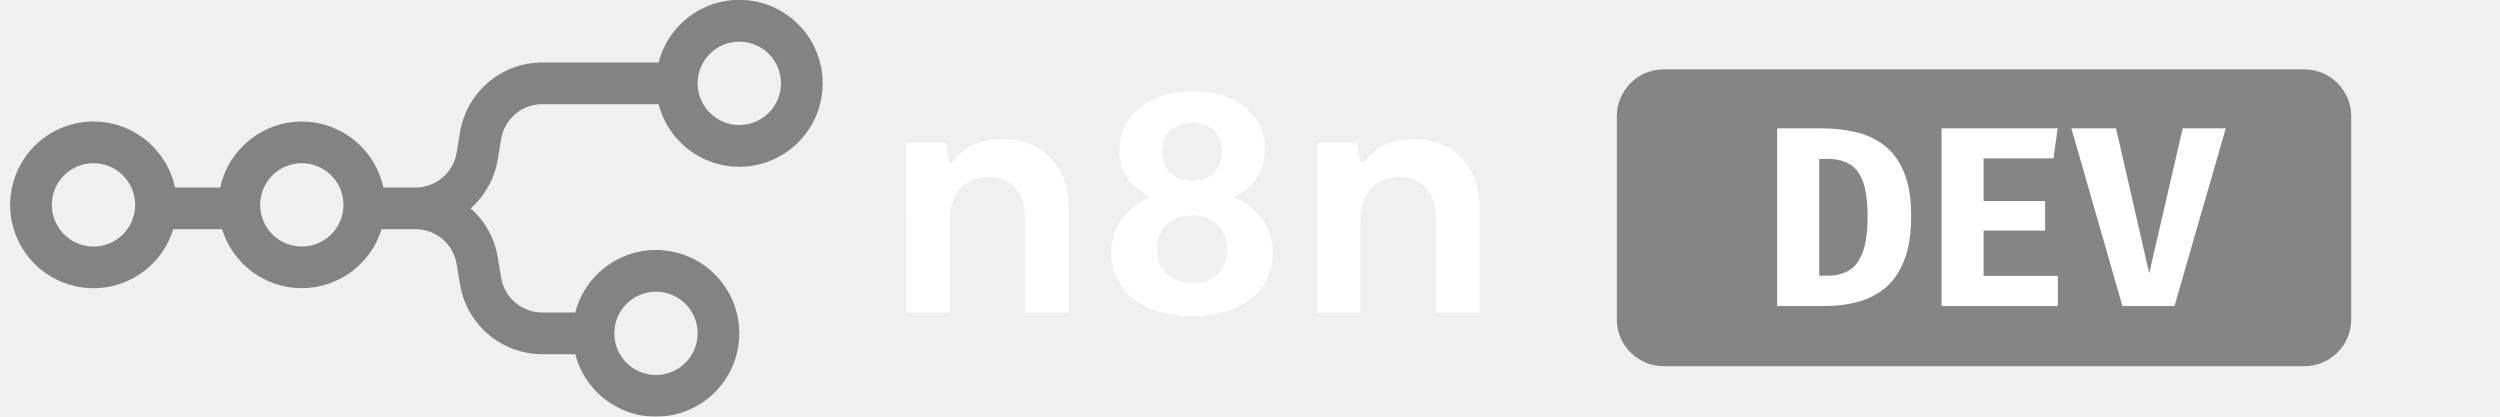
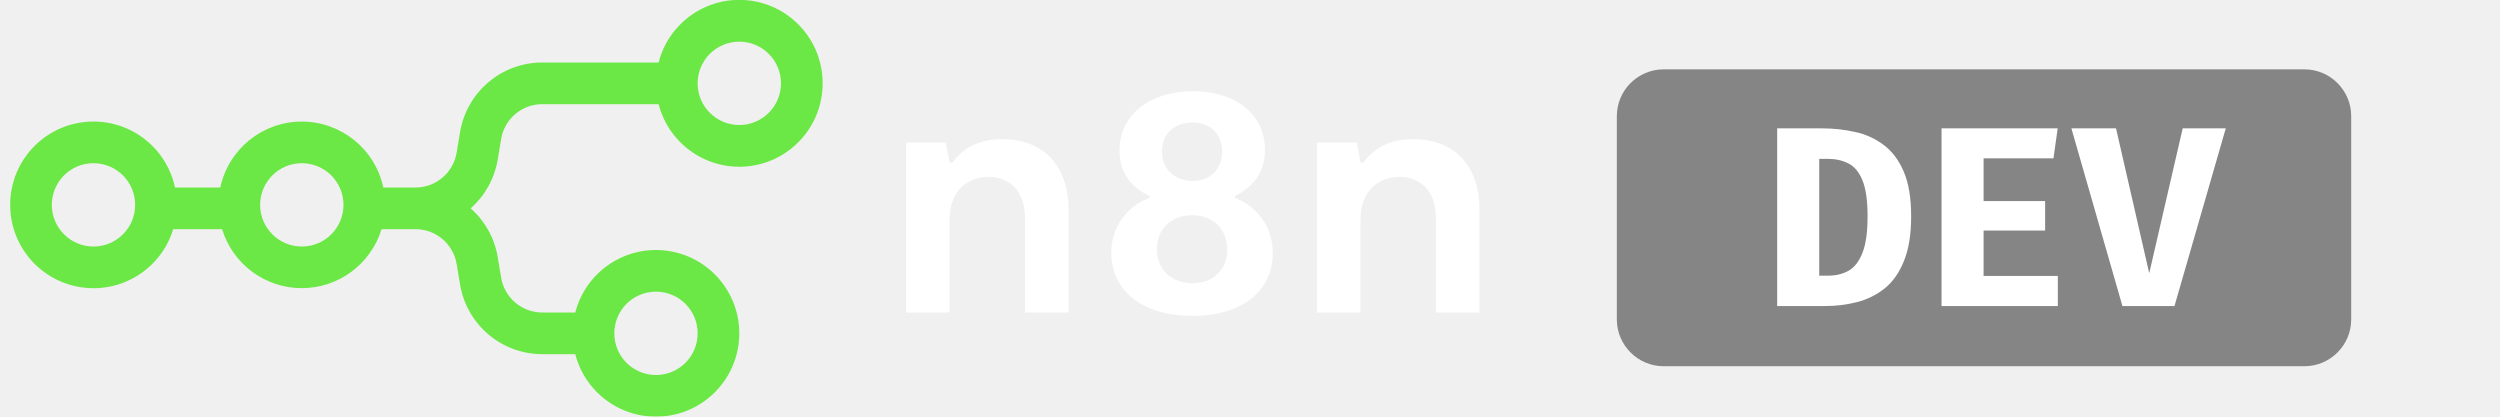
<svg xmlns="http://www.w3.org/2000/svg" width="240" height="40" fill="none">
  <mask id="a" width="143" height="40" x="0" y="0" maskUnits="userSpaceOnUse" style="mask-type:luminance">
    <path fill="#fff" d="M0 0h143v40H0z" />
  </mask>
  <g mask="url(#a)">
-     <path fill="#838383" fill-rule="evenodd" d="M78.974 8a8 8 0 0 1-15.748 2h-11.17a4 4 0 0 0-3.945 3.342l-.329 1.973a7.98 7.98 0 0 1-2.6 4.685 7.98 7.98 0 0 1 2.6 4.685l.329 1.973A4 4 0 0 0 52.056 30h3.17a8 8 0 1 1 0 4h-3.17a8 8 0 0 1-7.89-6.685l-.33-1.973A4 4 0 0 0 39.891 22h-3.263a8.005 8.005 0 0 1-15.309 0h-4.691a8 8 0 1 1 .172-4h4.348A8.003 8.003 0 0 1 36.8 18h3.09a4 4 0 0 0 3.946-3.342l.33-1.973A8 8 0 0 1 52.055 6h11.17a8 8 0 0 1 15.749 2m-4 0a4 4 0 1 1-8 0 4 4 0 0 1 8 0m-66 15.667a4 4 0 1 0 0-8 4 4 0 0 0 0 8m20 0a4 4 0 1 0 0-8 4 4 0 0 0 0 8m34 12.333a4 4 0 1 0 0-8 4 4 0 0 0 0 8" clip-rule="evenodd" />
+     <path fill="#6CE846" fill-rule="evenodd" d="M78.974 8a8 8 0 0 1-15.748 2h-11.17a4 4 0 0 0-3.945 3.342l-.329 1.973a7.98 7.98 0 0 1-2.6 4.685 7.98 7.98 0 0 1 2.6 4.685l.329 1.973A4 4 0 0 0 52.056 30h3.17a8 8 0 1 1 0 4h-3.17a8 8 0 0 1-7.89-6.685l-.33-1.973A4 4 0 0 0 39.891 22h-3.263a8.005 8.005 0 0 1-15.309 0h-4.691a8 8 0 1 1 .172-4h4.348A8.003 8.003 0 0 1 36.8 18h3.09a4 4 0 0 0 3.946-3.342l.33-1.973A8 8 0 0 1 52.055 6h11.17a8 8 0 0 1 15.749 2m-4 0a4 4 0 1 1-8 0 4 4 0 0 1 8 0m-66 15.667a4 4 0 1 0 0-8 4 4 0 0 0 0 8m20 0a4 4 0 1 0 0-8 4 4 0 0 0 0 8m34 12.333a4 4 0 1 0 0-8 4 4 0 0 0 0 8" clip-rule="evenodd" />
    <path fill="#fff" d="M86.978 30h4.177v-8.842c0-2.904 1.762-4.177 3.753-4.177 1.958 0 3.492 1.305 3.492 3.98v9.04h4.176v-9.887c0-4.275-2.48-6.755-6.363-6.755-2.447 0-3.818.979-4.797 2.25h-.26l-.36-1.924H86.98zm31.585-10.996v-.196c1.436-.718 2.872-1.958 2.872-4.405 0-3.524-2.905-5.645-6.918-5.645-4.112 0-7.049 2.25-7.049 5.71 0 2.35 1.371 3.622 2.872 4.34v.196a5.54 5.54 0 0 0-3.655 5.286c0 3.557 2.937 6.037 7.799 6.037s7.701-2.48 7.701-6.037c0-2.936-1.958-4.666-3.622-5.286m-4.079-7.244c1.632 0 2.839 1.044 2.839 2.806s-1.24 2.807-2.839 2.807-2.937-1.045-2.937-2.807c0-1.794 1.273-2.806 2.937-2.806m0 15.435c-1.893 0-3.426-1.208-3.426-3.263 0-1.86 1.272-3.264 3.393-3.264 2.089 0 3.362 1.37 3.362 3.329 0 1.99-1.469 3.198-3.329 3.198M126.428 30h4.177v-8.843c0-2.904 1.762-4.177 3.753-4.177 1.958 0 3.491 1.305 3.491 3.98V30h4.177v-9.887c0-4.275-2.48-6.755-6.363-6.755-2.447 0-3.818.979-4.797 2.25h-.261l-.359-1.924h-3.818z" />
  </g>
  <path fill="#858585" d="M221.216 6.657h-61.5a4.5 4.5 0 0 0-4.5 4.5v19.5a4.5 4.5 0 0 0 4.5 4.5h61.5a4.5 4.5 0 0 0 4.5-4.5v-19.5a4.5 4.5 0 0 0-4.5-4.5" />
  <path fill="#fff" d="M183.47 20.765q0 2.597-.688 4.283-.677 1.686-1.847 2.634a7 7 0 0 1-2.658 1.317q-1.477.381-3.065.381h-4.603V12.322h4.308q1.637 0 3.163.345a6.9 6.9 0 0 1 2.745 1.243q1.218.898 1.932 2.56.714 1.65.713 4.295m-4.184 0q0-2.303-.504-3.483-.493-1.182-1.354-1.6-.85-.43-1.92-.43h-.862v11.211h.862q1.12 0 1.969-.48.85-.492 1.33-1.735t.48-3.483zm11.139-5.563V19.3h5.907v2.831h-5.907v4.357h7.126v2.892h-11.163V12.322h11.15l-.406 2.88zm15.901 11.028 3.213-13.908h4.135L208.75 29.38h-4.997l-4.899-17.058h4.284z" />
</svg>
